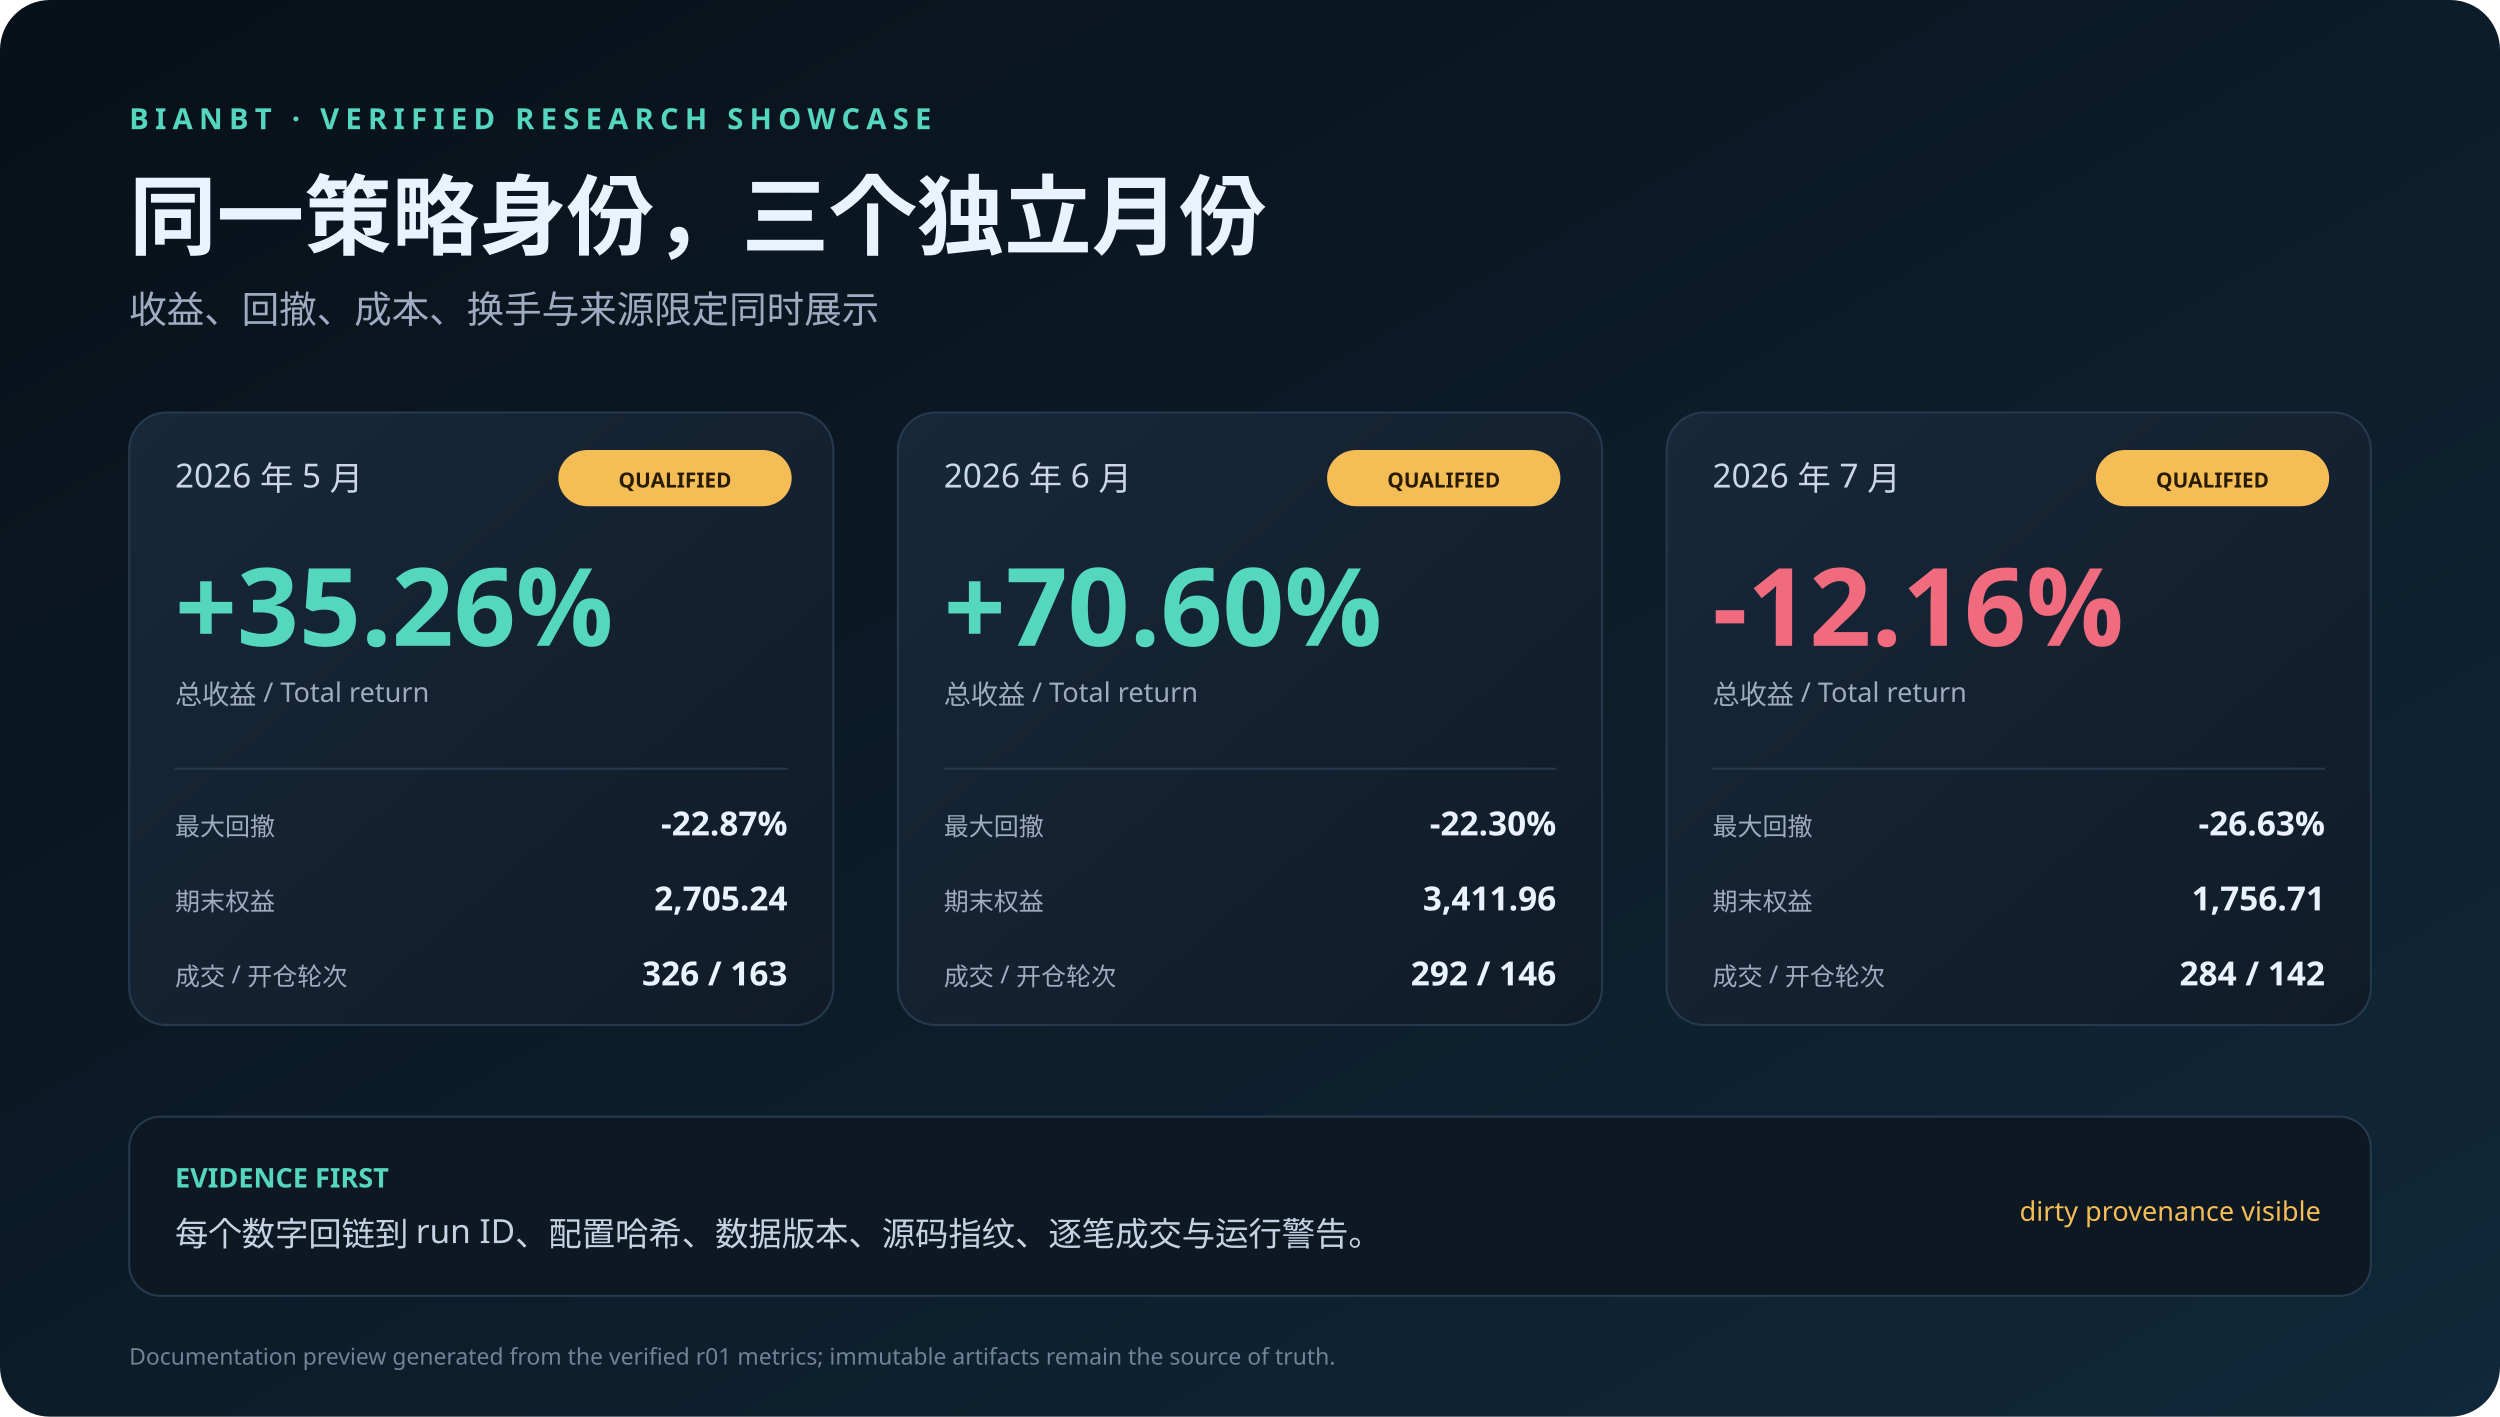
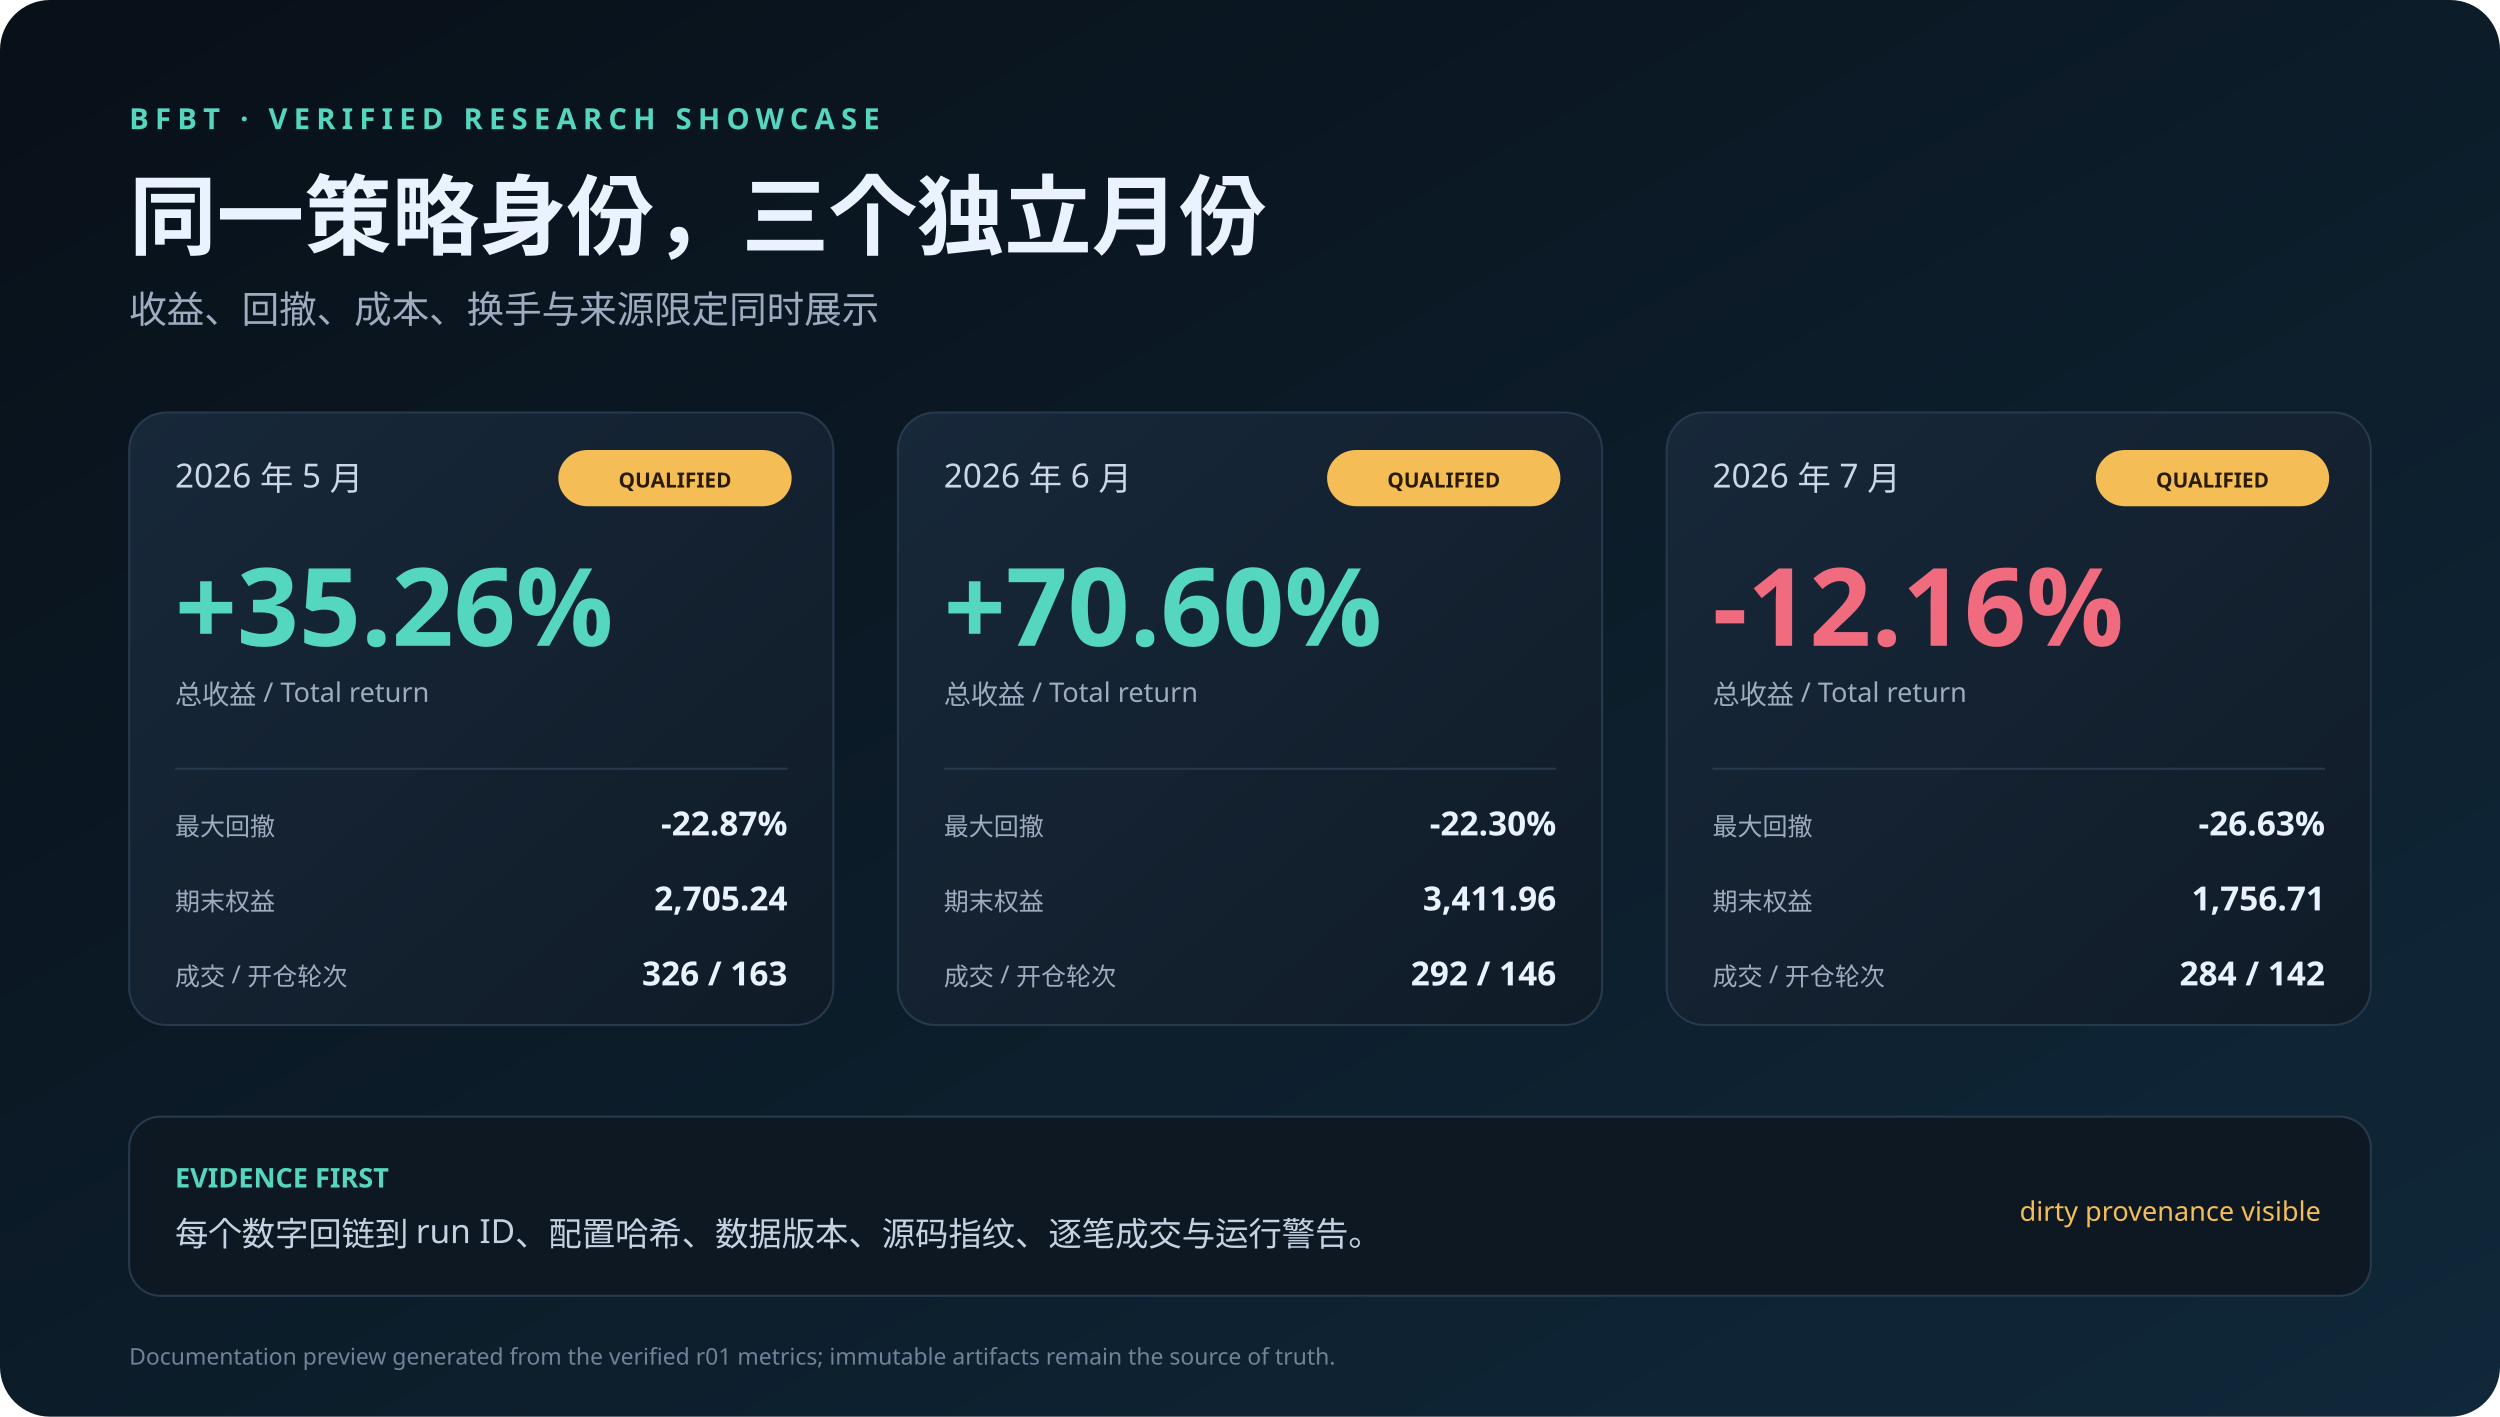
<svg xmlns="http://www.w3.org/2000/svg" width="1200" height="680" viewBox="0 0 1200 680" role="img" aria-labelledby="title desc">
  <defs>
    <linearGradient id="bg" x1="0" y1="0" x2="1" y2="1">
      <stop offset="0" stop-color="#081018" />
      <stop offset="1" stop-color="#10283a" />
    </linearGradient>
    <linearGradient id="card" x1="0" y1="0" x2="1" y2="1">
      <stop offset="0" stop-color="#17283a" />
      <stop offset="1" stop-color="#101b27" />
    </linearGradient>
  </defs>
  <rect width="1200" height="680" rx="24" fill="url(#bg)" />
-   <text x="62" y="62" fill="#55d6be" font-family="system-ui,sans-serif" font-size="14" font-weight="700" letter-spacing="3">BIANBT · VERIFIED RESEARCH SHOWCASE</text>
+   <text x="62" y="62" fill="#55d6be" font-family="system-ui,sans-serif" font-size="14" font-weight="700" letter-spacing="3">BFBT · VERIFIED RESEARCH SHOWCASE</text>
  <text x="62" y="119" fill="#eaf2ff" font-family="system-ui,sans-serif" font-size="42" font-weight="750">同一策略身份，三个独立月份</text>
  <text x="62" y="155" fill="#9eabc0" font-family="system-ui,sans-serif" font-size="18">收益、回撤、成本、换手与来源限定同时展示</text>
  <g transform="translate(62 198)">
    <rect width="338" height="294" rx="18" fill="url(#card)" stroke="#26394d" />
    <text x="22" y="36" fill="#cbd7e8" font-family="system-ui,sans-serif" font-size="16">2026 年 5 月</text>
    <rect x="206" y="18" width="112" height="27" rx="14" fill="#f5bd55" />
    <text x="262" y="36" text-anchor="middle" fill="#291b00" font-family="system-ui,sans-serif" font-size="10" font-weight="800">QUALIFIED</text>
    <text x="22" y="112" fill="#55d6be" font-family="system-ui,sans-serif" font-size="52" font-weight="760">+35.26%</text>
    <text x="22" y="140" fill="#9eabc0" font-family="system-ui,sans-serif" font-size="13">总收益 / Total return</text>
    <path d="M22 171H316" stroke="#26394d" />
    <text x="22" y="203" fill="#9eabc0" font-family="system-ui,sans-serif" font-size="12">最大回撤</text>
    <text x="316" y="203" text-anchor="end" fill="#eaf2ff" font-family="system-ui,sans-serif" font-size="16" font-weight="700">-22.87%</text>
    <text x="22" y="239" fill="#9eabc0" font-family="system-ui,sans-serif" font-size="12">期末权益</text>
    <text x="316" y="239" text-anchor="end" fill="#eaf2ff" font-family="system-ui,sans-serif" font-size="16" font-weight="700">2,705.24</text>
    <text x="22" y="275" fill="#9eabc0" font-family="system-ui,sans-serif" font-size="12">成交 / 开仓轮次</text>
    <text x="316" y="275" text-anchor="end" fill="#eaf2ff" font-family="system-ui,sans-serif" font-size="16" font-weight="700">326 / 163</text>
  </g>
  <g transform="translate(431 198)">
    <rect width="338" height="294" rx="18" fill="url(#card)" stroke="#26394d" />
    <text x="22" y="36" fill="#cbd7e8" font-family="system-ui,sans-serif" font-size="16">2026 年 6 月</text>
    <rect x="206" y="18" width="112" height="27" rx="14" fill="#f5bd55" />
    <text x="262" y="36" text-anchor="middle" fill="#291b00" font-family="system-ui,sans-serif" font-size="10" font-weight="800">QUALIFIED</text>
    <text x="22" y="112" fill="#55d6be" font-family="system-ui,sans-serif" font-size="52" font-weight="760">+70.60%</text>
    <text x="22" y="140" fill="#9eabc0" font-family="system-ui,sans-serif" font-size="13">总收益 / Total return</text>
    <path d="M22 171H316" stroke="#26394d" />
    <text x="22" y="203" fill="#9eabc0" font-family="system-ui,sans-serif" font-size="12">最大回撤</text>
    <text x="316" y="203" text-anchor="end" fill="#eaf2ff" font-family="system-ui,sans-serif" font-size="16" font-weight="700">-22.30%</text>
    <text x="22" y="239" fill="#9eabc0" font-family="system-ui,sans-serif" font-size="12">期末权益</text>
    <text x="316" y="239" text-anchor="end" fill="#eaf2ff" font-family="system-ui,sans-serif" font-size="16" font-weight="700">3,411.96</text>
    <text x="22" y="275" fill="#9eabc0" font-family="system-ui,sans-serif" font-size="12">成交 / 开仓轮次</text>
    <text x="316" y="275" text-anchor="end" fill="#eaf2ff" font-family="system-ui,sans-serif" font-size="16" font-weight="700">292 / 146</text>
  </g>
  <g transform="translate(800 198)">
    <rect width="338" height="294" rx="18" fill="url(#card)" stroke="#26394d" />
    <text x="22" y="36" fill="#cbd7e8" font-family="system-ui,sans-serif" font-size="16">2026 年 7 月</text>
    <rect x="206" y="18" width="112" height="27" rx="14" fill="#f5bd55" />
    <text x="262" y="36" text-anchor="middle" fill="#291b00" font-family="system-ui,sans-serif" font-size="10" font-weight="800">QUALIFIED</text>
    <text x="22" y="112" fill="#f06b7e" font-family="system-ui,sans-serif" font-size="52" font-weight="760">-12.16%</text>
    <text x="22" y="140" fill="#9eabc0" font-family="system-ui,sans-serif" font-size="13">总收益 / Total return</text>
    <path d="M22 171H316" stroke="#26394d" />
    <text x="22" y="203" fill="#9eabc0" font-family="system-ui,sans-serif" font-size="12">最大回撤</text>
    <text x="316" y="203" text-anchor="end" fill="#eaf2ff" font-family="system-ui,sans-serif" font-size="16" font-weight="700">-26.63%</text>
    <text x="22" y="239" fill="#9eabc0" font-family="system-ui,sans-serif" font-size="12">期末权益</text>
    <text x="316" y="239" text-anchor="end" fill="#eaf2ff" font-family="system-ui,sans-serif" font-size="16" font-weight="700">1,756.71</text>
    <text x="22" y="275" fill="#9eabc0" font-family="system-ui,sans-serif" font-size="12">成交 / 开仓轮次</text>
    <text x="316" y="275" text-anchor="end" fill="#eaf2ff" font-family="system-ui,sans-serif" font-size="16" font-weight="700">284 / 142</text>
  </g>
  <g transform="translate(62 536)">
    <rect width="1076" height="86" rx="15" fill="#0d1823" stroke="#26394d" />
    <text x="22" y="34" fill="#55d6be" font-family="system-ui,sans-serif" font-size="13" font-weight="700">EVIDENCE FIRST</text>
    <text x="22" y="62" fill="#c5d2e2" font-family="system-ui,sans-serif" font-size="16">每个数字回链到 run ID、配置哈希、数据版本、源码指纹、逐笔成交与运行警告。</text>
    <text x="1052" y="50" text-anchor="end" fill="#f5bd55" font-family="system-ui,sans-serif" font-size="13">dirty provenance visible</text>
  </g>
  <text x="62" y="655" fill="#728299" font-family="system-ui,sans-serif" font-size="11">Documentation preview generated from the verified r01 metrics; immutable artifacts remain the source of truth.</text>
</svg>
